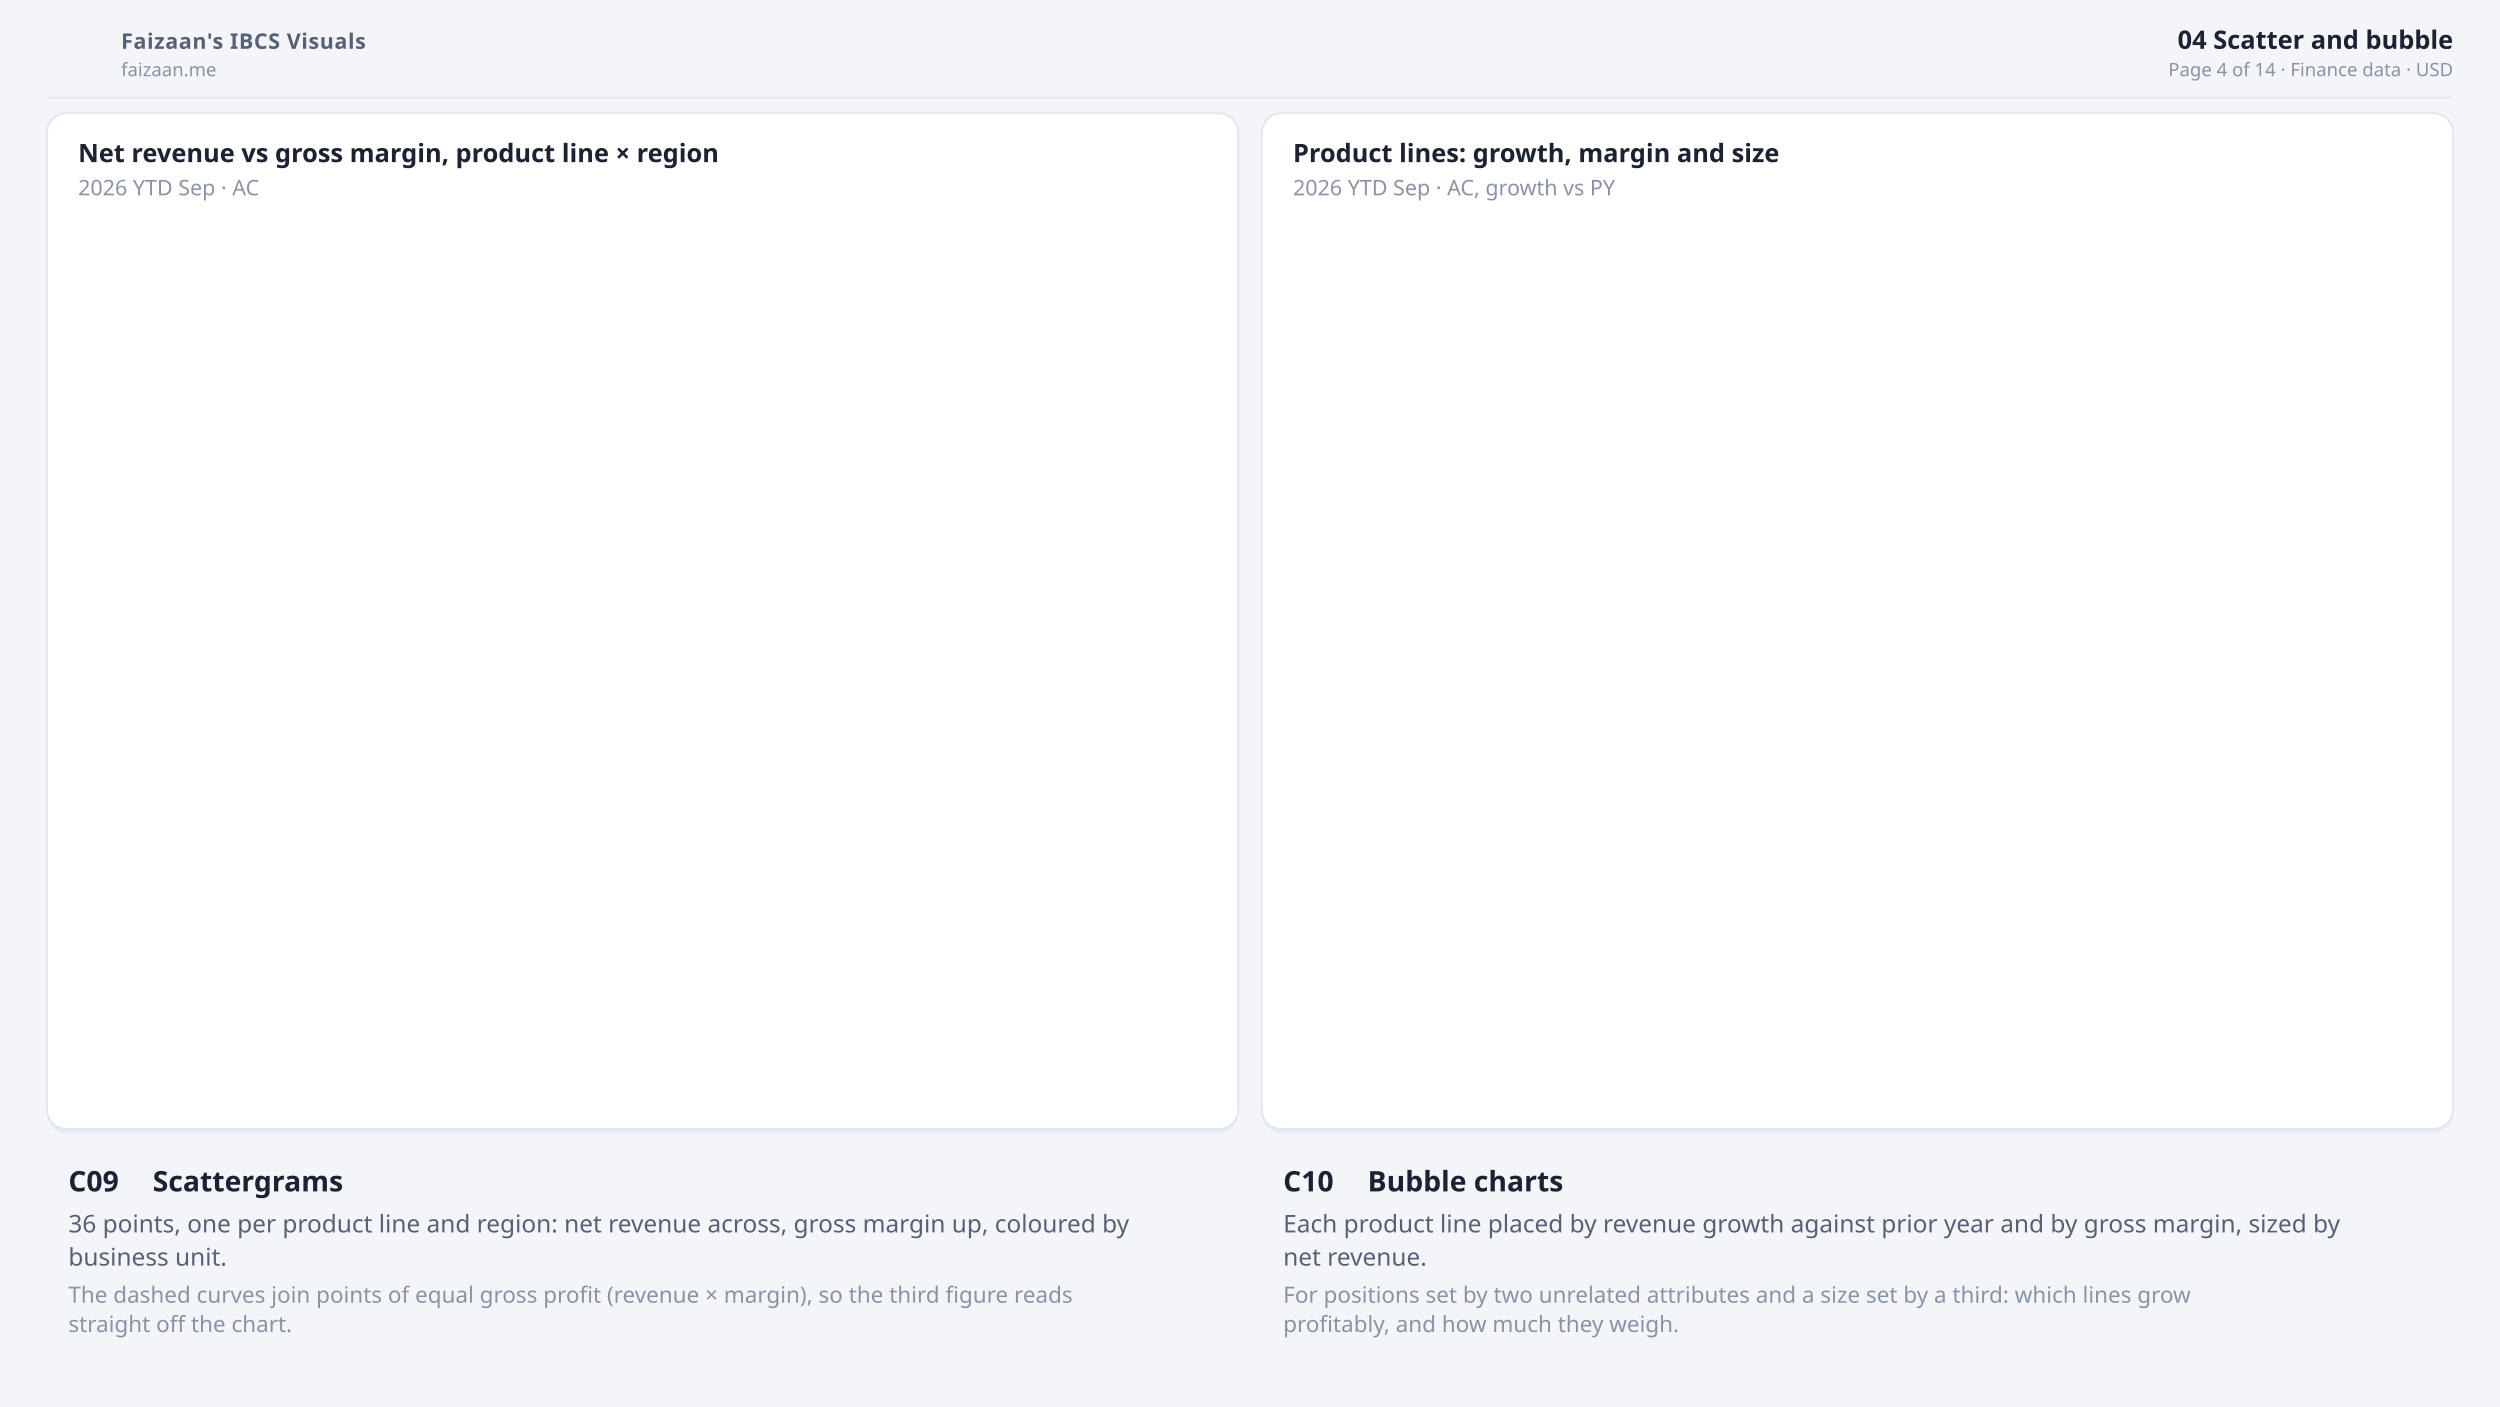
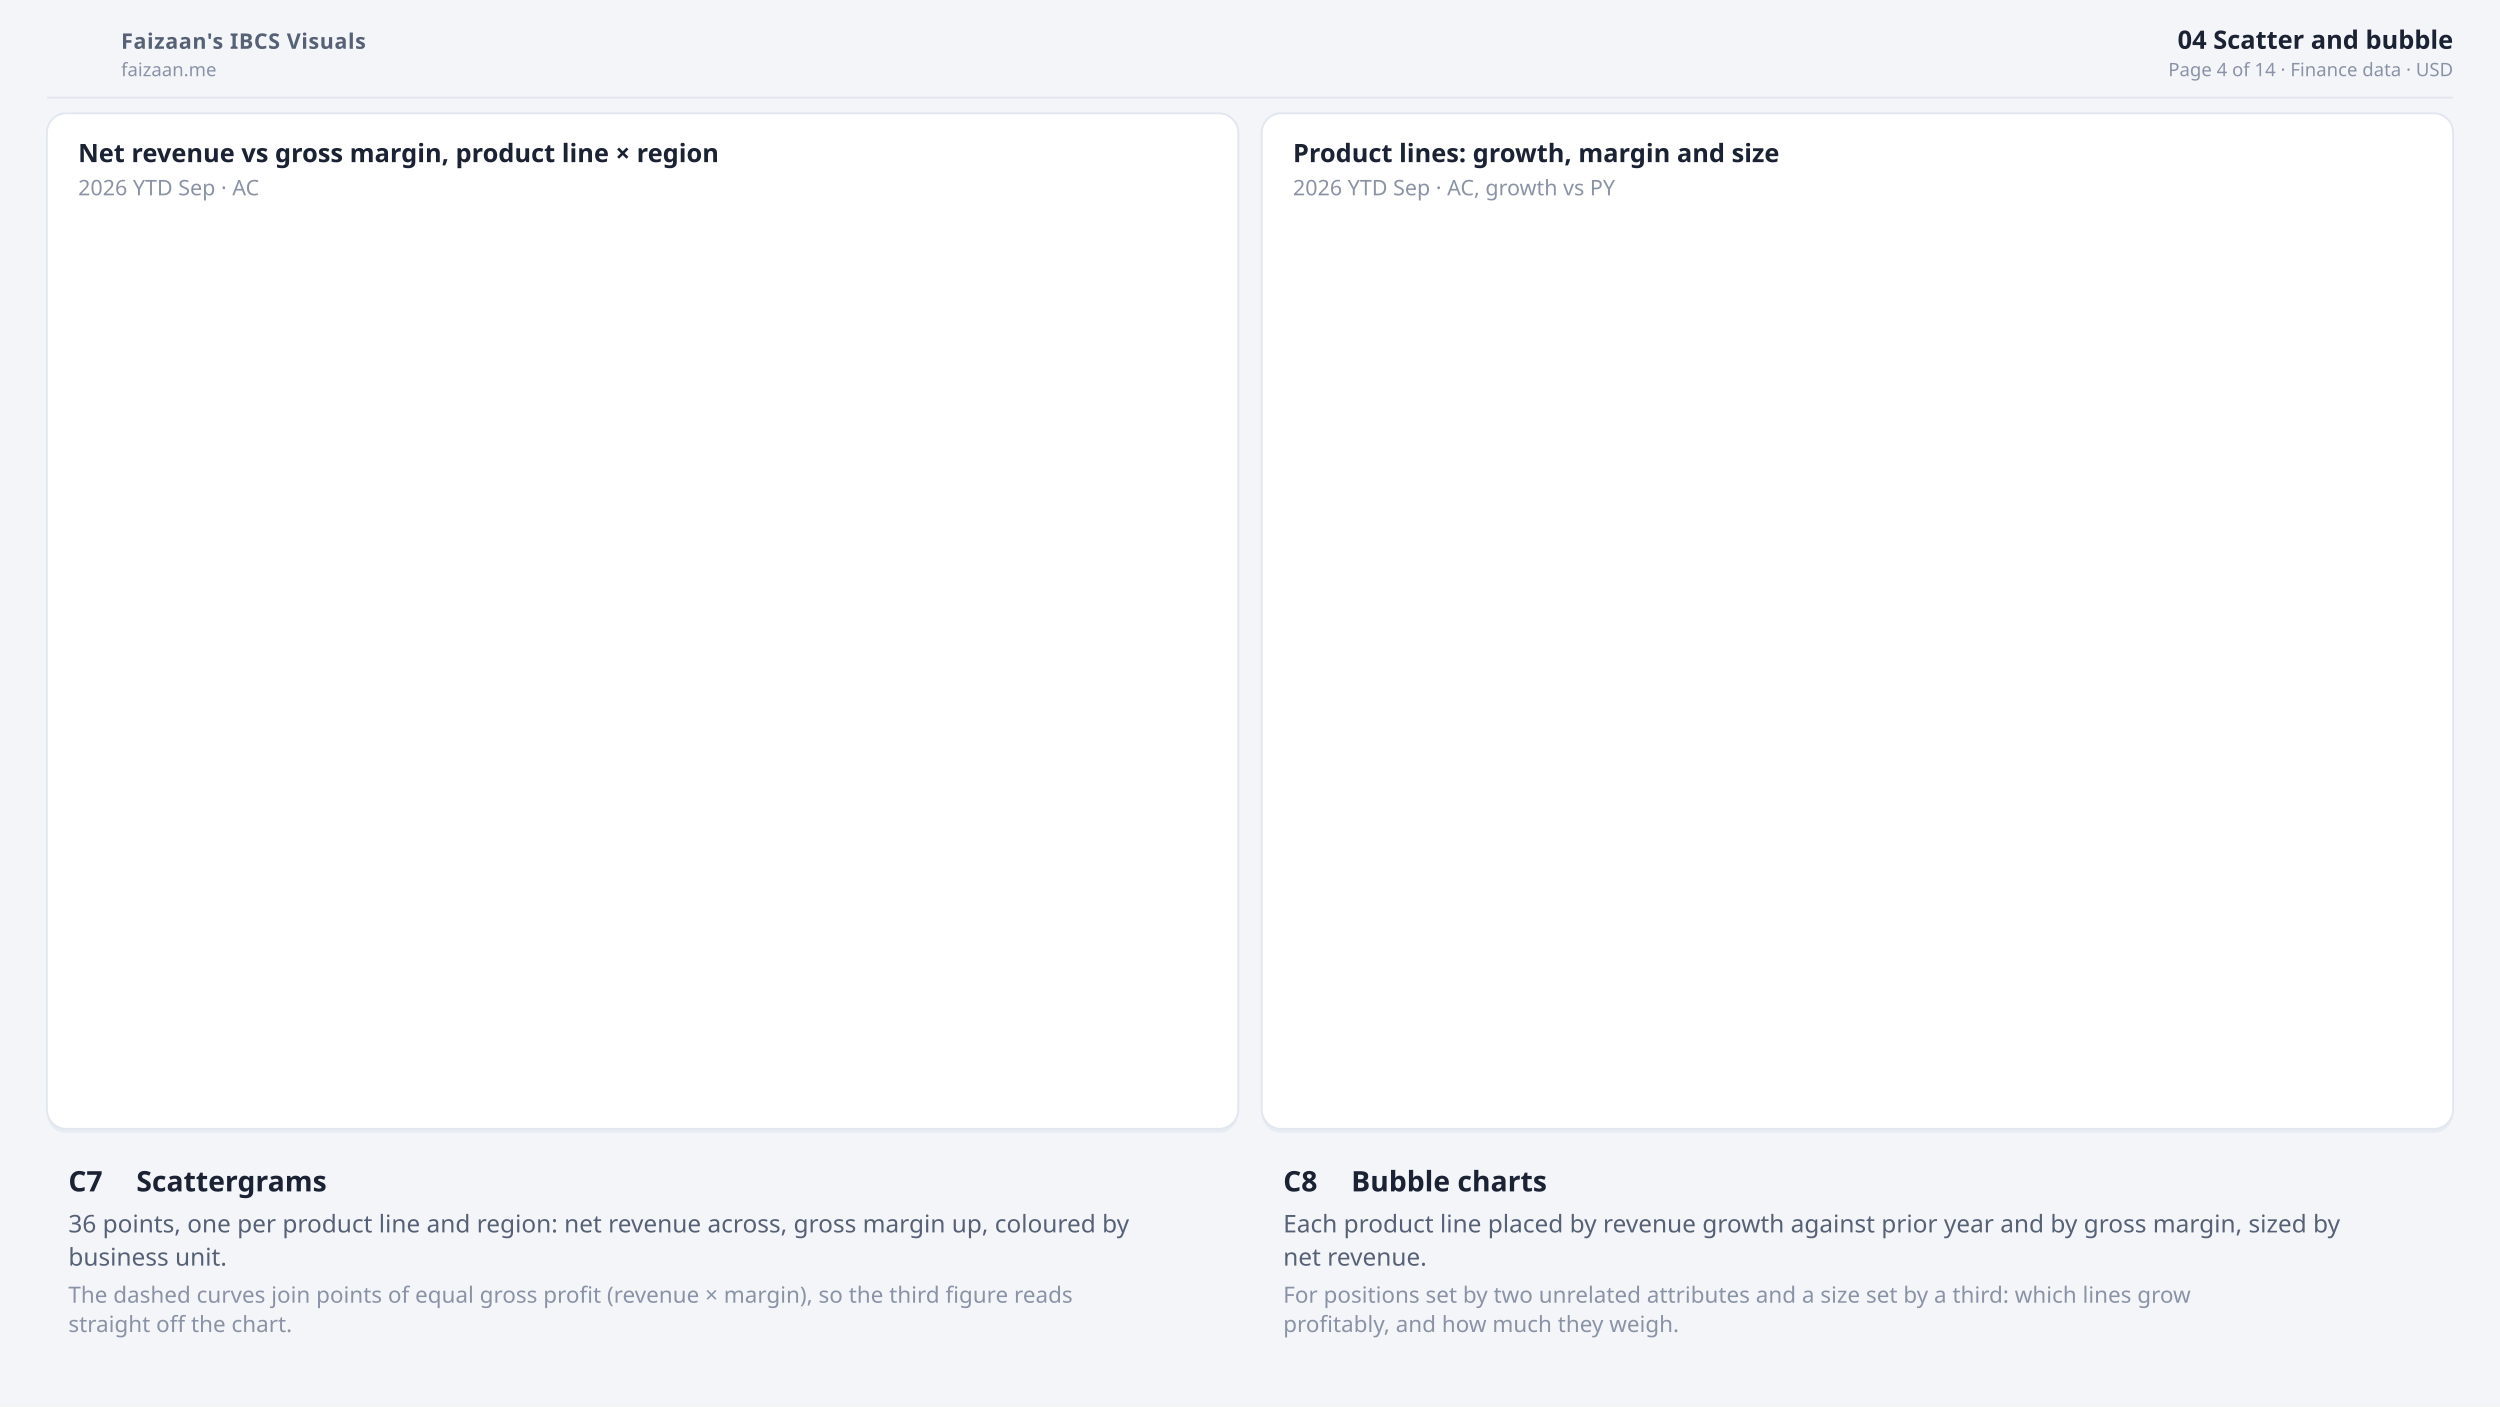
<svg xmlns="http://www.w3.org/2000/svg" width="1280" height="720" viewBox="0 0 1280 720">
  <rect x="0" y="0" width="1280" height="720" rx="0" fill="#F3F5F9" />
  <text x="62" y="25" font-family="Segoe UI, wf_standard-font, sans-serif" font-size="11" font-weight="600" fill="#566175" text-anchor="start" letter-spacing="0.3">Faizaan's IBCS Visuals</text>
  <text x="62" y="39" font-family="Segoe UI, wf_standard-font, sans-serif" font-size="9.5" font-weight="400" fill="#8A93A5" text-anchor="start">faizaan.me</text>
  <text x="1256" y="25" font-family="Segoe UI, wf_standard-font, sans-serif" font-size="13" font-weight="600" fill="#1A2233" text-anchor="end">04 Scatter and bubble</text>
  <text x="1256" y="39" font-family="Segoe UI, wf_standard-font, sans-serif" font-size="9.5" font-weight="400" fill="#8A93A5" text-anchor="end">Page 4 of 14 · Finance data · USD</text>
  <line x1="24" y1="50" x2="1256" y2="50" stroke="#E2E7EF" />
  <rect x="24" y="60" width="610" height="520" rx="10" fill="#D9E0EA" fill-opacity="0.45" />
  <rect x="24" y="58" width="610" height="520" rx="10" fill="#FFFFFF" stroke="#E2E7EF" stroke-width="1" />
  <text x="40" y="83" font-family="Segoe UI, wf_standard-font, sans-serif" font-size="13" font-weight="600" fill="#1A2233" text-anchor="start">Net revenue vs gross margin, product line × region</text>
  <text x="40" y="100" font-family="Segoe UI, wf_standard-font, sans-serif" font-size="11" font-weight="400" fill="#8A93A5" text-anchor="start">2026 YTD Sep · AC</text>
-   <text x="35" y="610" font-family="Segoe UI, wf_standard-font, sans-serif" font-size="14.5" font-weight="700" fill="#1A2233" text-anchor="start">C09</text>
-   <text x="78.2" y="610" font-family="Segoe UI, wf_standard-font, sans-serif" font-size="14.5" font-weight="600" fill="#1A2233" text-anchor="start">Scattergrams</text>
+   <text x="35" y="610" font-family="Segoe UI, wf_standard-font, sans-serif" font-size="14.5" font-weight="700" fill="#1A2233" text-anchor="start">C7</text>
+   <text x="69.8" y="610" font-family="Segoe UI, wf_standard-font, sans-serif" font-size="14.5" font-weight="600" fill="#1A2233" text-anchor="start">Scattergrams</text>
  <text x="35" y="631" font-family="Segoe UI, wf_standard-font, sans-serif" font-size="12.5" font-weight="400" fill="#566175" text-anchor="start">36 points, one per product line and region: net revenue across, gross margin up, coloured by</text>
  <text x="35" y="648" font-family="Segoe UI, wf_standard-font, sans-serif" font-size="12.5" font-weight="400" fill="#566175" text-anchor="start">business unit.</text>
  <text x="35" y="667" font-family="Segoe UI, wf_standard-font, sans-serif" font-size="11.5" font-weight="400" fill="#8A93A5" text-anchor="start">The dashed curves join points of equal gross profit (revenue × margin), so the third figure reads</text>
  <text x="35" y="682" font-family="Segoe UI, wf_standard-font, sans-serif" font-size="11.5" font-weight="400" fill="#8A93A5" text-anchor="start">straight off the chart.</text>
  <rect x="646" y="60" width="610" height="520" rx="10" fill="#D9E0EA" fill-opacity="0.45" />
  <rect x="646" y="58" width="610" height="520" rx="10" fill="#FFFFFF" stroke="#E2E7EF" stroke-width="1" />
  <text x="662" y="83" font-family="Segoe UI, wf_standard-font, sans-serif" font-size="13" font-weight="600" fill="#1A2233" text-anchor="start">Product lines: growth, margin and size</text>
  <text x="662" y="100" font-family="Segoe UI, wf_standard-font, sans-serif" font-size="11" font-weight="400" fill="#8A93A5" text-anchor="start">2026 YTD Sep · AC, growth vs PY</text>
-   <text x="657" y="610" font-family="Segoe UI, wf_standard-font, sans-serif" font-size="14.5" font-weight="700" fill="#1A2233" text-anchor="start">C10</text>
-   <text x="700.2" y="610" font-family="Segoe UI, wf_standard-font, sans-serif" font-size="14.5" font-weight="600" fill="#1A2233" text-anchor="start">Bubble charts</text>
+   <text x="657" y="610" font-family="Segoe UI, wf_standard-font, sans-serif" font-size="14.5" font-weight="700" fill="#1A2233" text-anchor="start">C8</text>
+   <text x="691.8" y="610" font-family="Segoe UI, wf_standard-font, sans-serif" font-size="14.5" font-weight="600" fill="#1A2233" text-anchor="start">Bubble charts</text>
  <text x="657" y="631" font-family="Segoe UI, wf_standard-font, sans-serif" font-size="12.5" font-weight="400" fill="#566175" text-anchor="start">Each product line placed by revenue growth against prior year and by gross margin, sized by</text>
  <text x="657" y="648" font-family="Segoe UI, wf_standard-font, sans-serif" font-size="12.5" font-weight="400" fill="#566175" text-anchor="start">net revenue.</text>
  <text x="657" y="667" font-family="Segoe UI, wf_standard-font, sans-serif" font-size="11.5" font-weight="400" fill="#8A93A5" text-anchor="start">For positions set by two unrelated attributes and a size set by a third: which lines grow</text>
  <text x="657" y="682" font-family="Segoe UI, wf_standard-font, sans-serif" font-size="11.5" font-weight="400" fill="#8A93A5" text-anchor="start">profitably, and how much they weigh.</text>
</svg>
